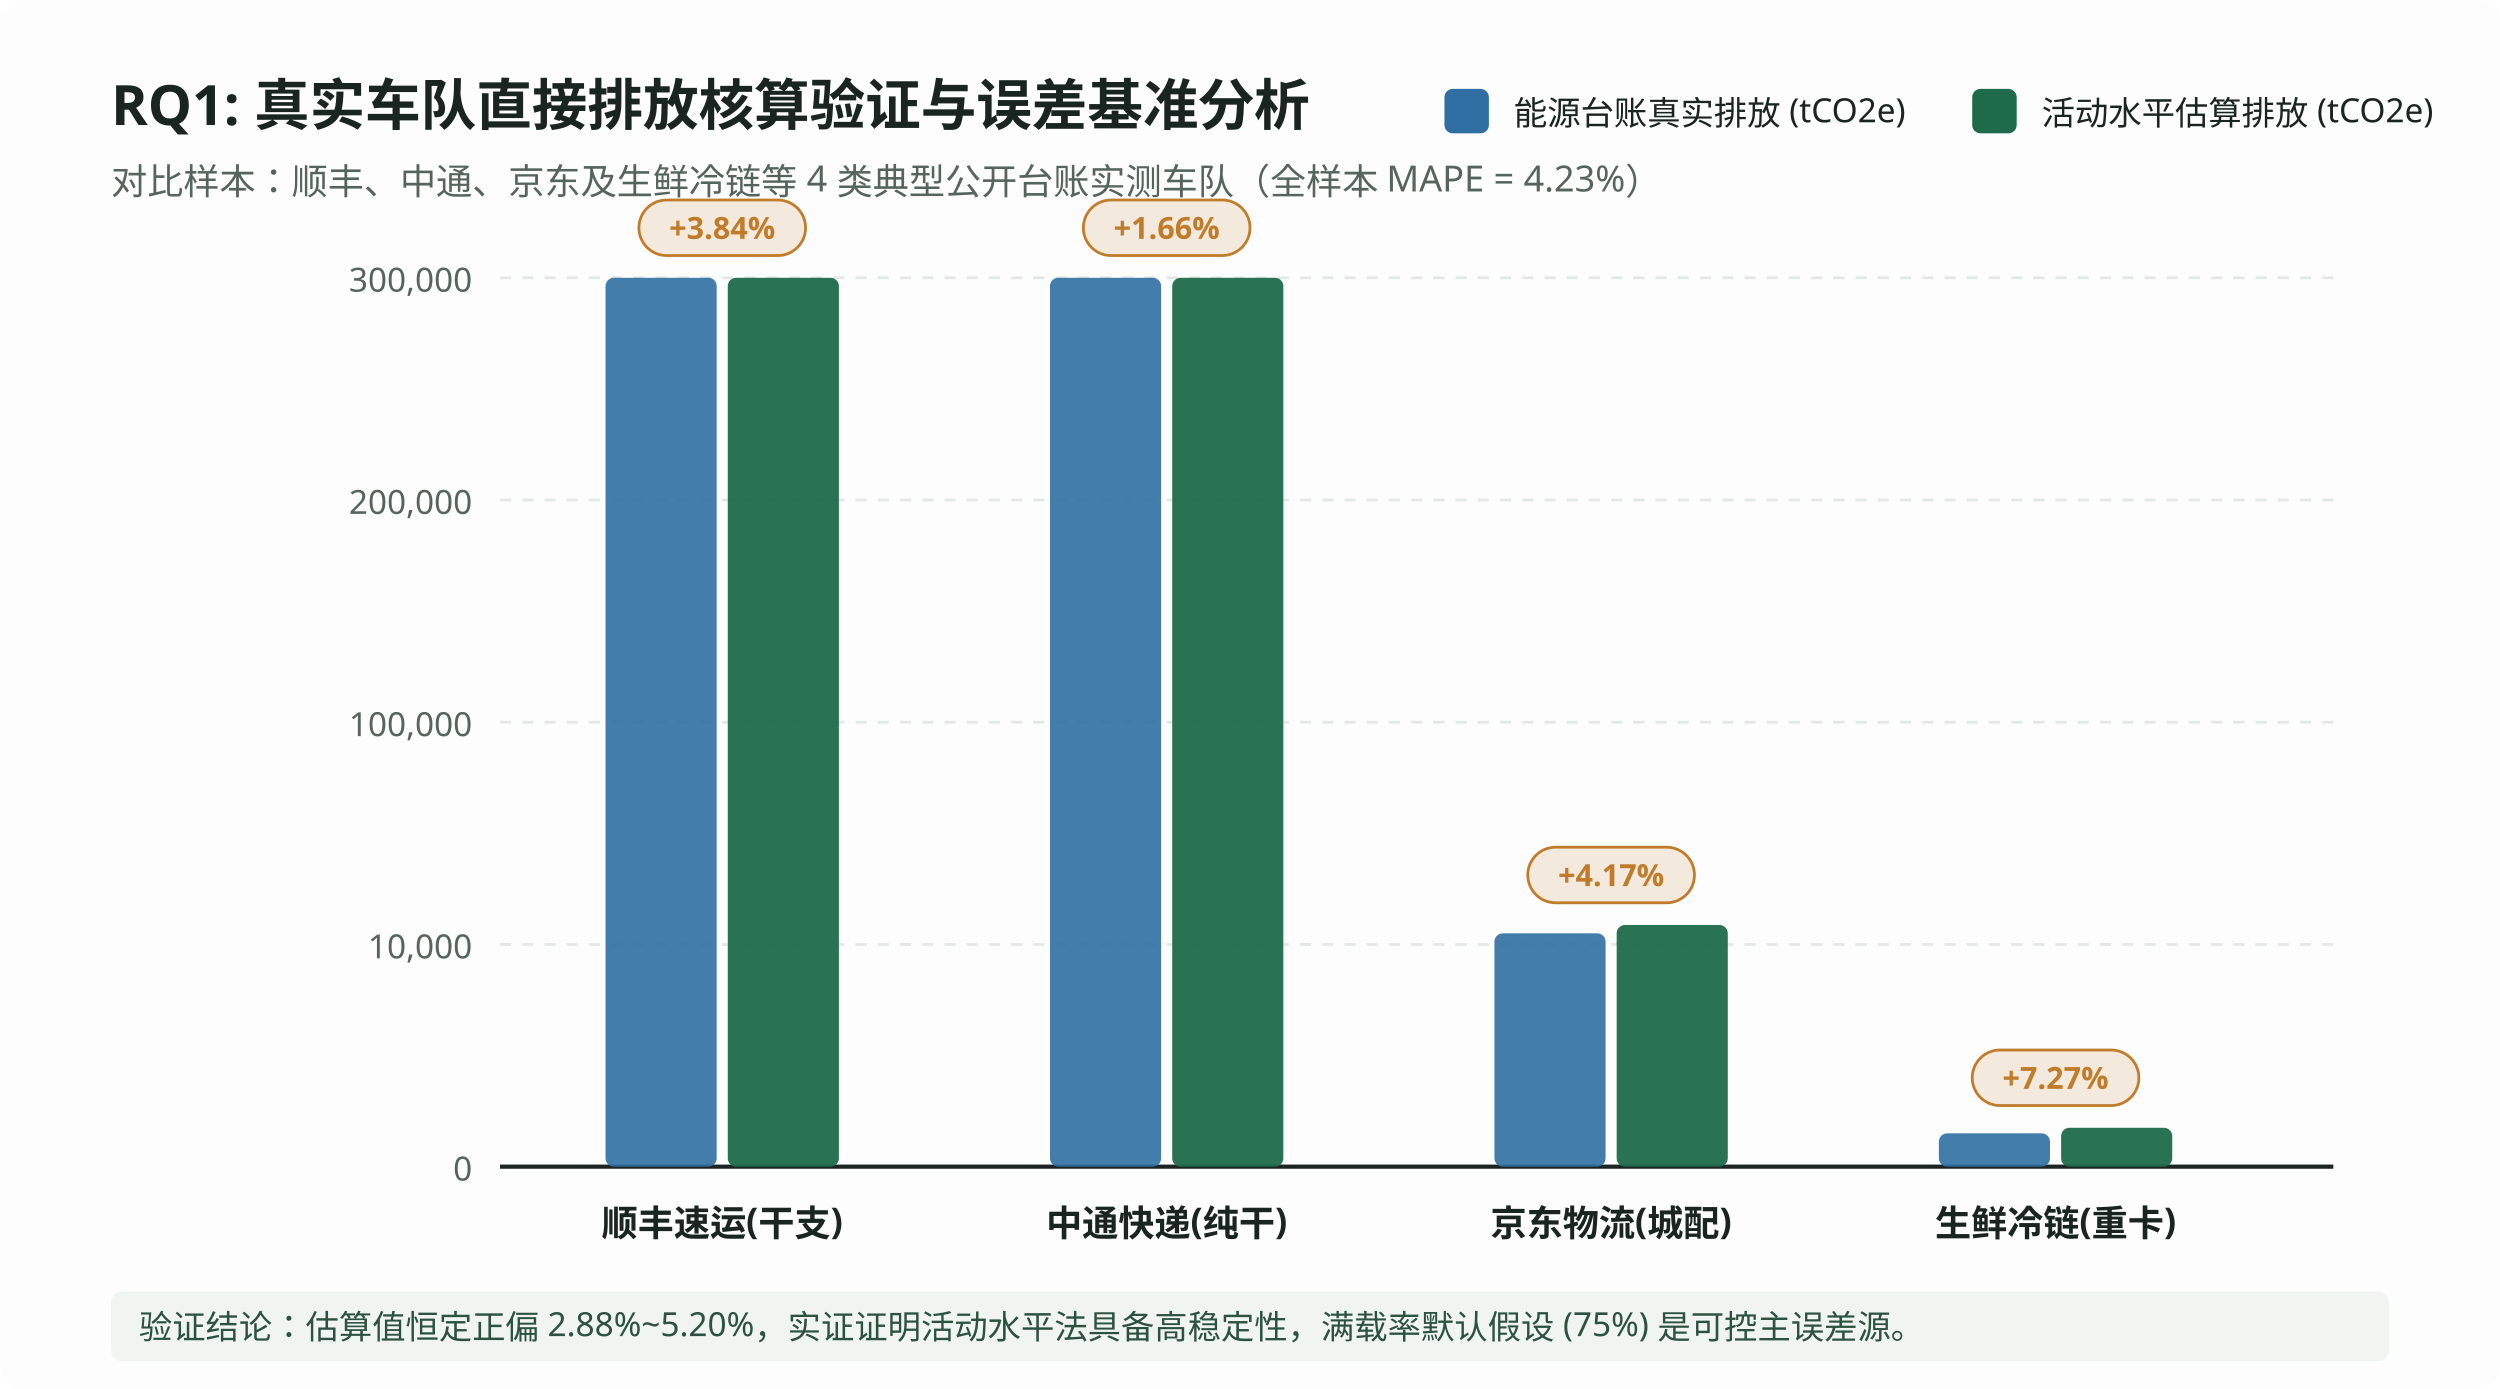
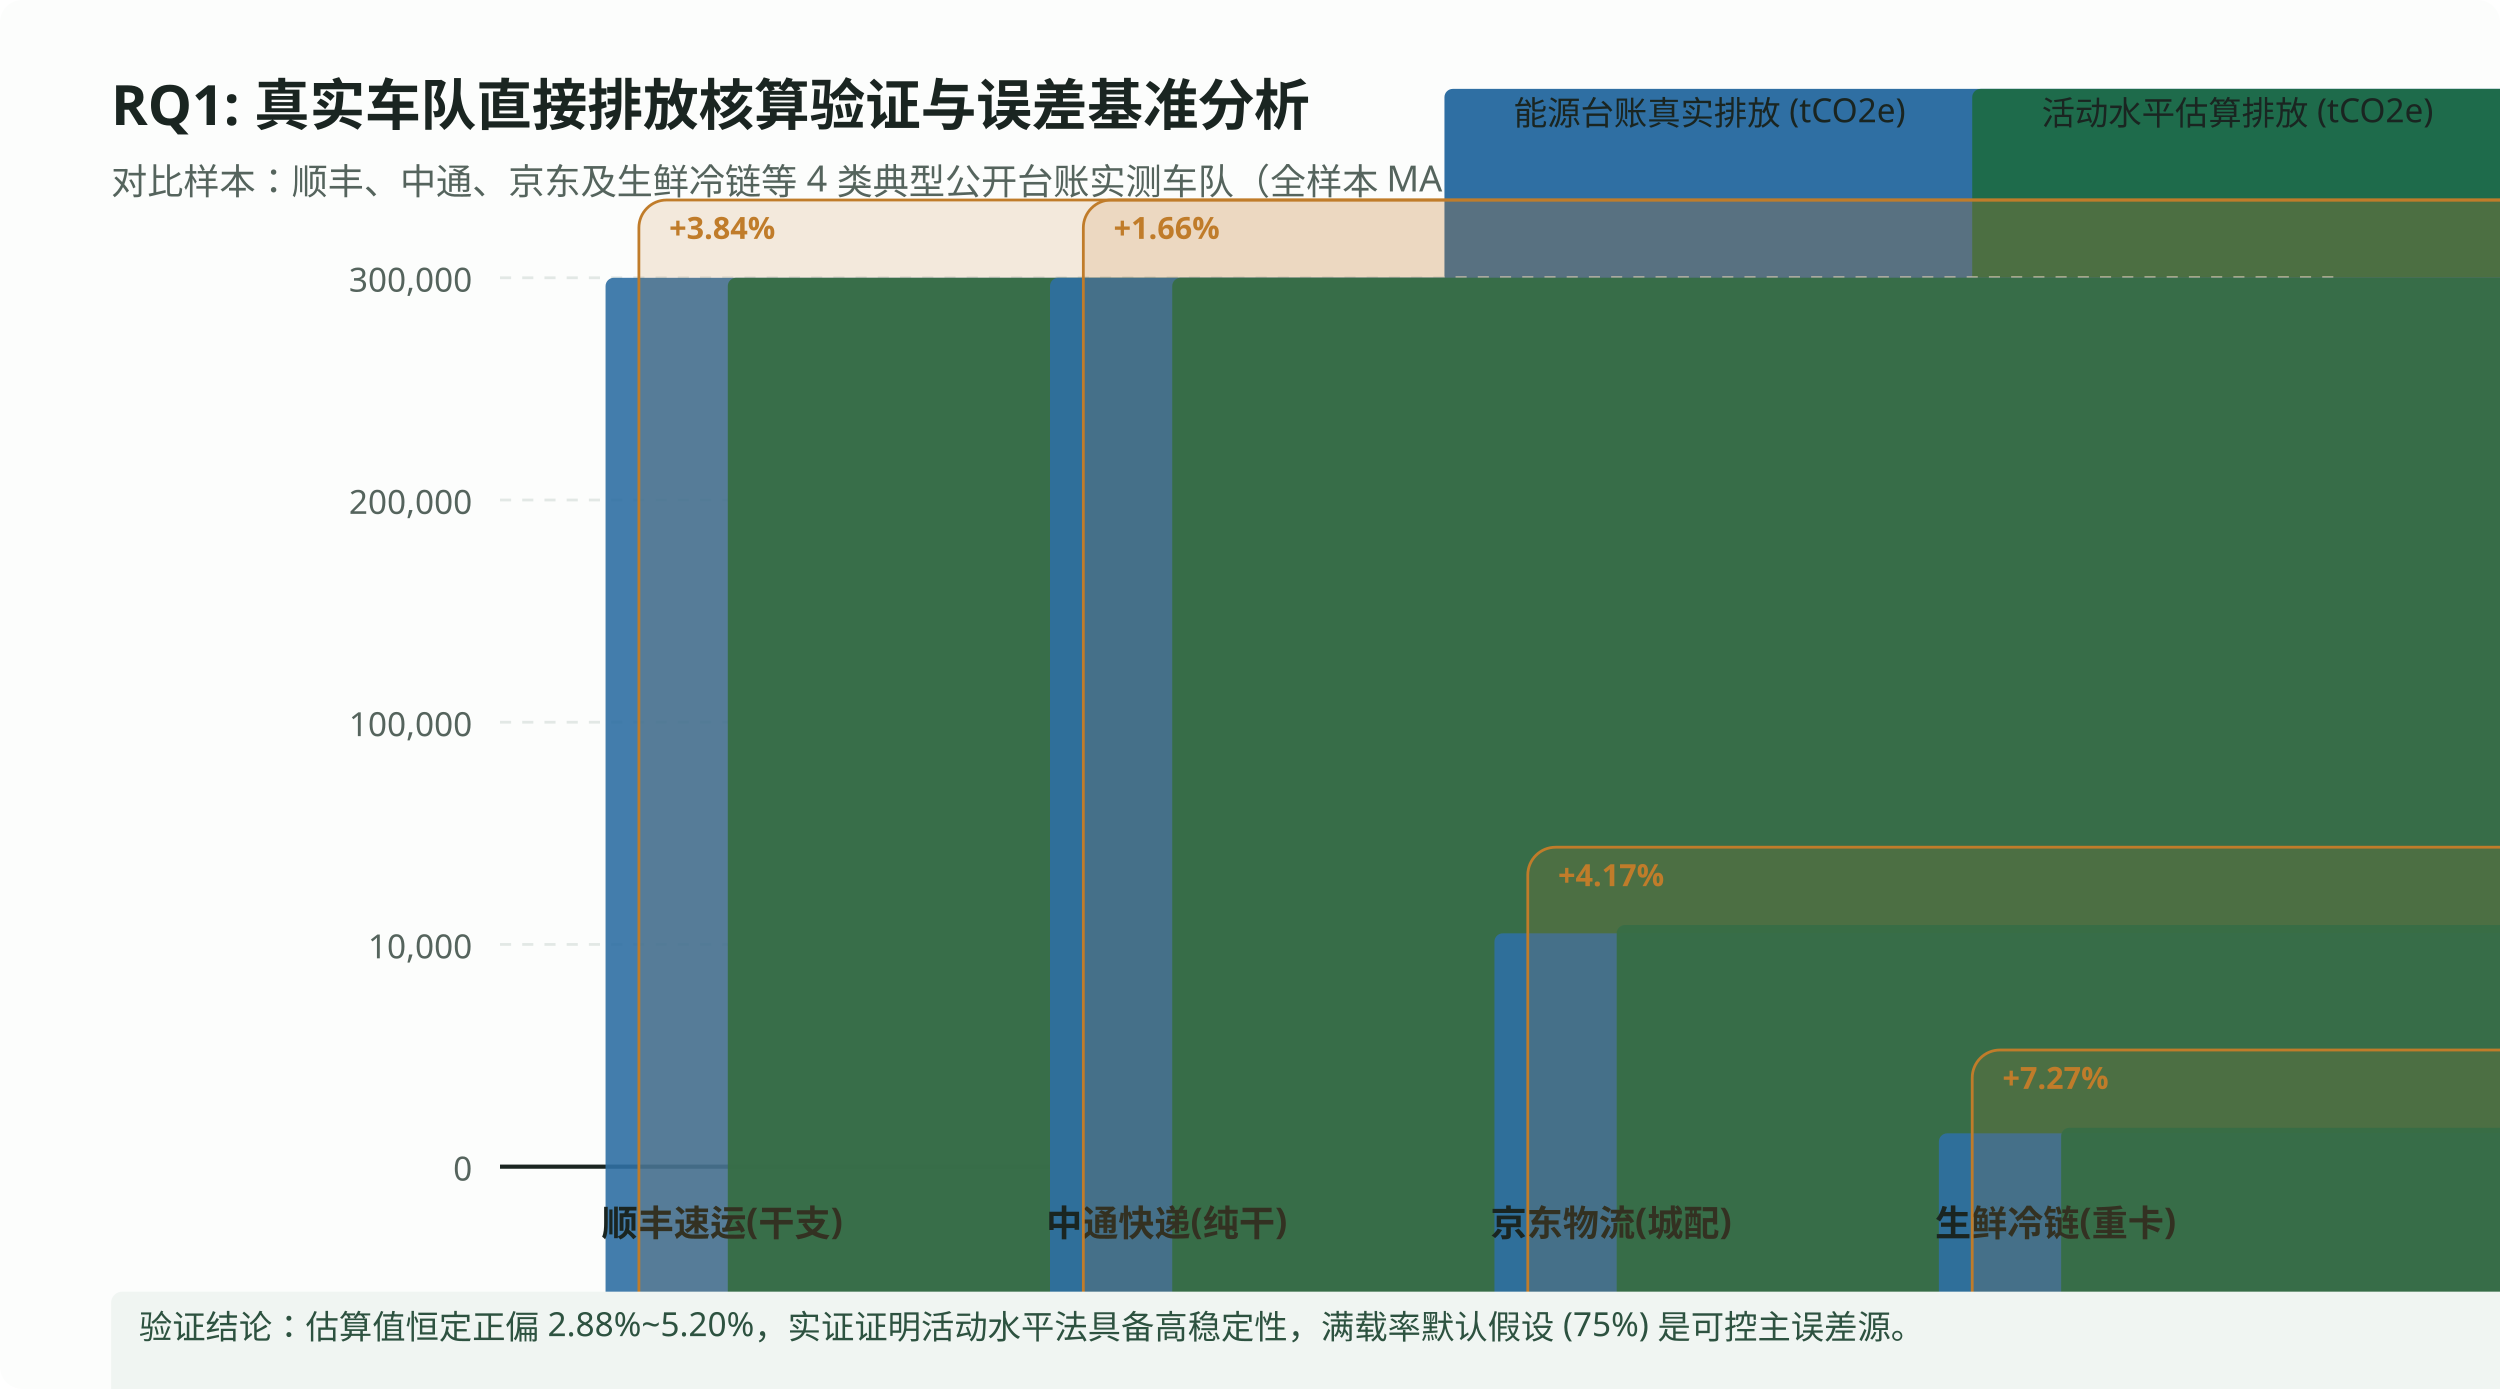
- <svg xmlns="http://www.w3.org/2000/svg" viewBox="0 0 900 500" width="100%" height="100%" style="background:#ffffff; font-family:'Segoe UI', 'PingFang SC', 'Microsoft YaHei', sans-serif;">
+ <svg xmlns="http://www.w3.org/2000/svg" viewBox="0 0 900 500" width="900" height="500" style="background:#ffffff; font-family:'Segoe UI', 'PingFang SC', 'Microsoft YaHei', sans-serif;">
  <rect width="900" height="500" fill="#fcfdfc" rx="8" />
  <text x="40" y="45" font-size="20" font-weight="bold" fill="#1a2521">RQ1: 真实车队直接排放核算验证与误差基准分析</text>
  <text x="40" y="70" font-size="13" fill="#55645d">对比样本：顺丰、中通、京东及生鲜冷链等 4 类典型公开台账实测车队（全样本 MAPE = 4.23%）</text>
-   <rect x="520" y="32" width="16" height="16" fill="#2f6fa3" rx="3" />
+   <rect x="520" y="32" width="900" height="500" fill="#2f6fa3" rx="3" />
  <text x="545" y="45" font-size="12" fill="#1a2521">能源台账真实排放 (tCO2e)</text>
-   <rect x="710" y="32" width="16" height="16" fill="#1e6b4b" rx="3" />
+   <rect x="710" y="32" width="900" height="500" fill="#1e6b4b" rx="3" />
  <text x="735" y="45" font-size="12" fill="#1a2521">活动水平估算排放 (tCO2e)</text>
  <line x1="180" y1="100" x2="840" y2="100" stroke="#e2e8e5" stroke-dasharray="4" />
  <line x1="180" y1="180" x2="840" y2="180" stroke="#e2e8e5" stroke-dasharray="4" />
  <line x1="180" y1="260" x2="840" y2="260" stroke="#e2e8e5" stroke-dasharray="4" />
  <line x1="180" y1="340" x2="840" y2="340" stroke="#e2e8e5" stroke-dasharray="4" />
  <line x1="180" y1="420" x2="840" y2="420" stroke="#1a2521" stroke-width="1.5" />
  <text x="170" y="105" font-size="12" fill="#55645d" text-anchor="end">300,000</text>
  <text x="170" y="185" font-size="12" fill="#55645d" text-anchor="end">200,000</text>
  <text x="170" y="265" font-size="12" fill="#55645d" text-anchor="end">100,000</text>
  <text x="170" y="345" font-size="12" fill="#55645d" text-anchor="end">10,000</text>
  <text x="170" y="425" font-size="12" fill="#55645d" text-anchor="end">0</text>
-   <rect x="218" y="100" width="40" height="320" fill="#2f6fa3" rx="3" opacity="0.9" />
-   <rect x="262" y="100" width="40" height="320" fill="#1e6b4b" rx="3" opacity="0.95" />
+   <rect x="218" y="100" width="900" height="500" fill="#2f6fa3" rx="3" opacity="0.9" />
+   <rect x="262" y="100" width="900" height="500" fill="#1e6b4b" rx="3" opacity="0.95" />
  <text x="260" y="445" font-size="13" font-weight="600" fill="#1a2521" text-anchor="middle">顺丰速运(干支)</text>
-   <rect x="230" y="72" width="60" height="20" fill="#c07c2a" rx="10" opacity="0.15" />
-   <rect x="230" y="72" width="60" height="20" stroke="#c07c2a" fill="none" rx="10" />
+   <rect x="230" y="72" width="900" height="500" fill="#c07c2a" rx="10" opacity="0.15" />
+   <rect x="230" y="72" width="900" height="500" stroke="#c07c2a" fill="none" rx="10" />
  <text x="260" y="86" font-size="11" font-weight="bold" fill="#c07c2a" text-anchor="middle">+3.84%</text>
-   <rect x="378" y="100" width="40" height="320" fill="#2f6fa3" rx="3" opacity="0.9" />
-   <rect x="422" y="100" width="40" height="320" fill="#1e6b4b" rx="3" opacity="0.95" />
+   <rect x="378" y="100" width="900" height="500" fill="#2f6fa3" rx="3" opacity="0.9" />
+   <rect x="422" y="100" width="900" height="500" fill="#1e6b4b" rx="3" opacity="0.95" />
  <text x="420" y="445" font-size="13" font-weight="600" fill="#1a2521" text-anchor="middle">中通快递(纯干)</text>
-   <rect x="390" y="72" width="60" height="20" fill="#c07c2a" rx="10" opacity="0.15" />
-   <rect x="390" y="72" width="60" height="20" stroke="#c07c2a" fill="none" rx="10" />
+   <rect x="390" y="72" width="900" height="500" fill="#c07c2a" rx="10" opacity="0.15" />
+   <rect x="390" y="72" width="900" height="500" stroke="#c07c2a" fill="none" rx="10" />
  <text x="420" y="86" font-size="11" font-weight="bold" fill="#c07c2a" text-anchor="middle">+1.66%</text>
-   <rect x="538" y="336" width="40" height="84" fill="#2f6fa3" rx="3" opacity="0.9" />
-   <rect x="582" y="333" width="40" height="87" fill="#1e6b4b" rx="3" opacity="0.95" />
+   <rect x="538" y="336" width="900" height="500" fill="#2f6fa3" rx="3" opacity="0.9" />
+   <rect x="582" y="333" width="900" height="500" fill="#1e6b4b" rx="3" opacity="0.95" />
  <text x="580" y="445" font-size="13" font-weight="600" fill="#1a2521" text-anchor="middle">京东物流(城配)</text>
-   <rect x="550" y="305" width="60" height="20" fill="#c07c2a" rx="10" opacity="0.15" />
-   <rect x="550" y="305" width="60" height="20" stroke="#c07c2a" fill="none" rx="10" />
+   <rect x="550" y="305" width="900" height="500" fill="#c07c2a" rx="10" opacity="0.15" />
+   <rect x="550" y="305" width="900" height="500" stroke="#c07c2a" fill="none" rx="10" />
  <text x="580" y="319" font-size="11" font-weight="bold" fill="#c07c2a" text-anchor="middle">+4.17%</text>
-   <rect x="698" y="408" width="40" height="12" fill="#2f6fa3" rx="3" opacity="0.9" />
-   <rect x="742" y="406" width="40" height="14" fill="#1e6b4b" rx="3" opacity="0.95" />
+   <rect x="698" y="408" width="900" height="500" fill="#2f6fa3" rx="3" opacity="0.9" />
+   <rect x="742" y="406" width="900" height="500" fill="#1e6b4b" rx="3" opacity="0.95" />
  <text x="740" y="445" font-size="13" font-weight="600" fill="#1a2521" text-anchor="middle">生鲜冷链(重卡)</text>
-   <rect x="710" y="378" width="60" height="20" fill="#c07c2a" rx="10" opacity="0.15" />
-   <rect x="710" y="378" width="60" height="20" stroke="#c07c2a" fill="none" rx="10" />
+   <rect x="710" y="378" width="900" height="500" fill="#c07c2a" rx="10" opacity="0.15" />
+   <rect x="710" y="378" width="900" height="500" stroke="#c07c2a" fill="none" rx="10" />
  <text x="740" y="392" font-size="11" font-weight="bold" fill="#c07c2a" text-anchor="middle">+7.27%</text>
-   <rect x="40" y="465" width="820" height="25" fill="#f0f5f2" rx="4" />
+   <rect x="40" y="465" width="900" height="500" fill="#f0f5f2" rx="4" />
  <text x="50" y="482" font-size="12" fill="#2d5240">验证结论：估算值恒定正偏 2.88%~5.20%，实证证明活动水平法具备高稳定性，满载率默认假设 (75%) 是可控主误差源。</text>
</svg>
